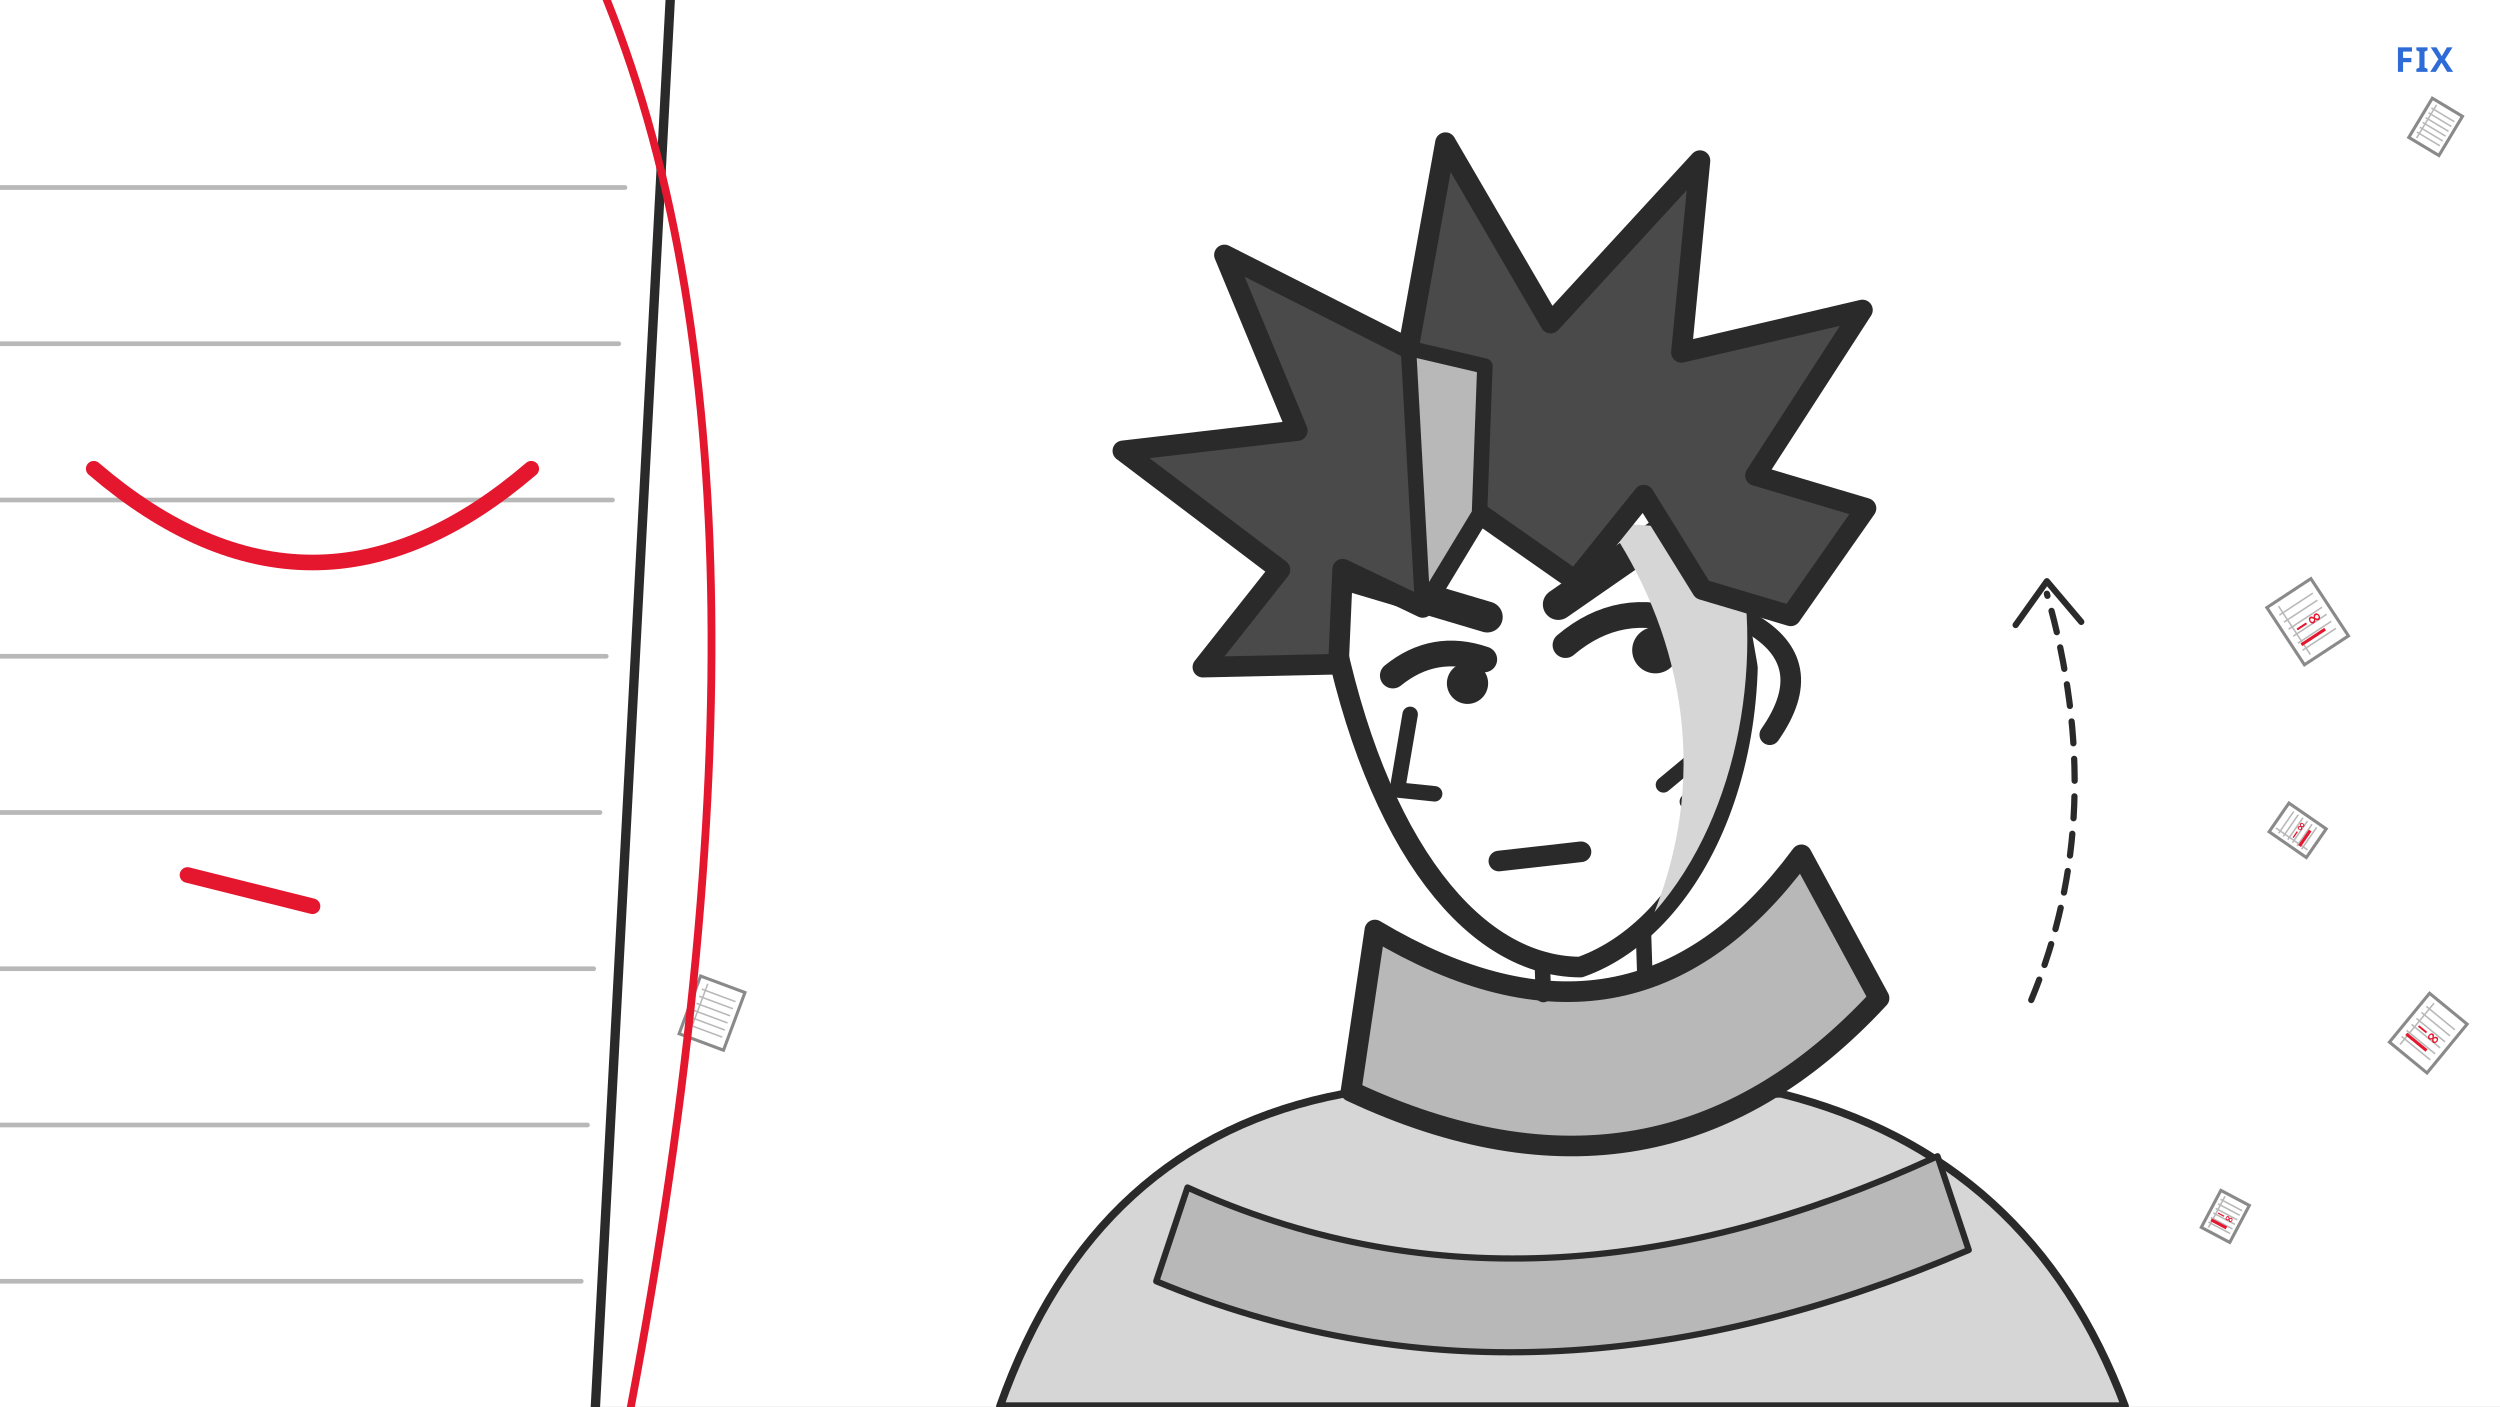
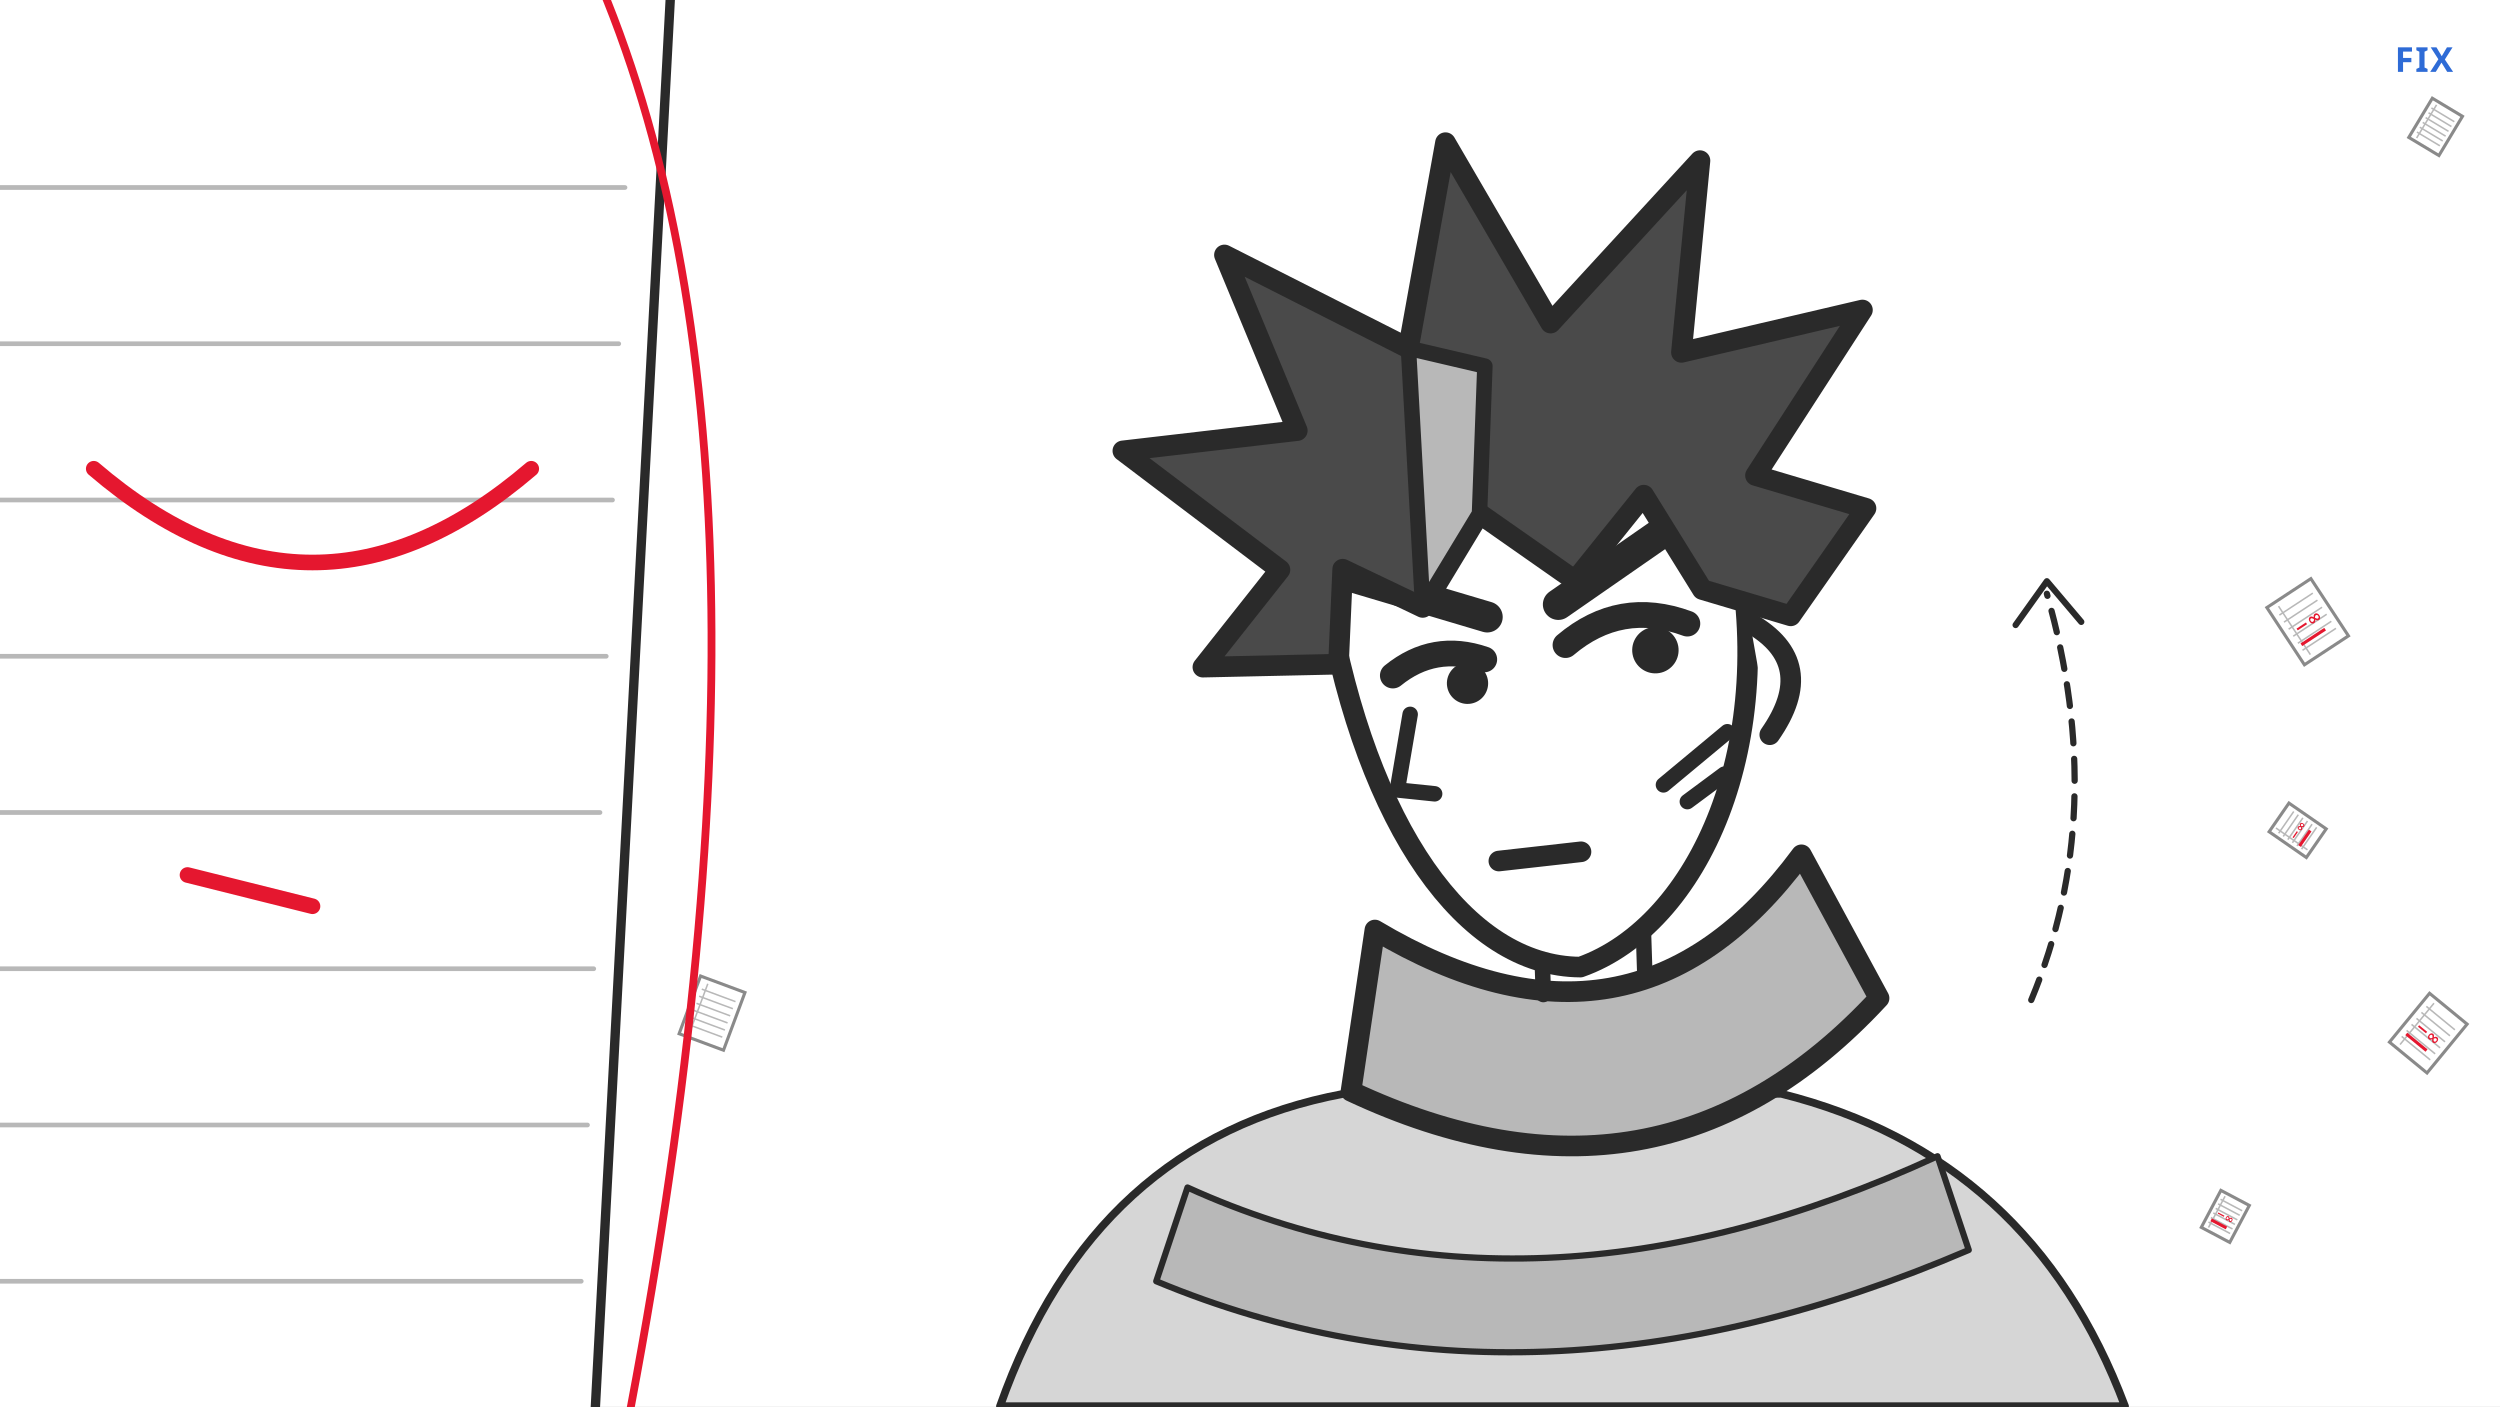
<svg xmlns="http://www.w3.org/2000/svg" viewBox="0 0 1600 900">
  <defs>
    <g id="pg">
      <rect x="-50" y="-65" width="100" height="130" fill="#FFFFFF" stroke="#8A8A8A" stroke-width="2" vector-effect="non-scaling-stroke" />
      <path d="M-38 -40H38M-38 -24H38M-38 -8H38M-38 8H38M-38 24H38M-38 40H38M-30 -55V55" stroke="#B8B8B8" stroke-width="1" vector-effect="non-scaling-stroke" />
    </g>
    <g id="pgi">
      <use href="#pg" />
-       <text x="0" y="12" font-family="IBM Plex Mono, Zen Kaku Gothic New, IPAGothic, sans-serif" font-size="34" font-weight="700" fill="#E5172F" text-anchor="middle">−∞</text>
+       <text x="0" y="12" font-family="Zen Kaku Gothic New, IBM Plex Mono, IPAGothic, sans-serif" font-size="34" font-weight="700" fill="#E5172F" text-anchor="middle">−∞</text>
      <path d="M-34 30H20" stroke="#E5172F" stroke-width="2" vector-effect="non-scaling-stroke" />
    </g>
    <g id="pgb">
      <rect x="-50" y="-65" width="100" height="130" fill="#FFFFFF" stroke="#8A8A8A" stroke-width="2" stroke-dasharray="8 6" vector-effect="non-scaling-stroke" />
    </g>
  </defs>
  <rect width="1600" height="900" fill="#FFFFFF" />
  <use href="#pg" transform="translate(1209 888.5) rotate(62.6) scale(0.226)" />
  <use href="#pgi" transform="translate(771.9 888.7) rotate(66.4) scale(0.317)" />
  <use href="#pg" transform="translate(46.3 624.9) rotate(-64.3) scale(0.293)" />
  <use href="#pg" transform="translate(455.7 648.4) rotate(20.4) scale(0.303)" />
  <use href="#pgi" transform="translate(1554.1 661.2) rotate(39.4) scale(0.311)" />
  <use href="#pgi" transform="translate(246.7 685.8) rotate(-44.1) scale(0.2)" />
  <use href="#pgi" transform="translate(1476.9 397.9) rotate(-33.3) scale(0.337)" />
  <use href="#pg" transform="translate(1558.8 81.2) rotate(31) scale(0.225)" />
  <use href="#pg" transform="translate(13.5 414.8) rotate(25.4) scale(0.237)" />
  <use href="#pgi" transform="translate(1470.5 531.4) rotate(-55.3) scale(0.223)" />
  <use href="#pg" transform="translate(96.3 15.5) rotate(59.6) scale(0.159)" />
  <use href="#pgi" transform="translate(1424.2 778.5) rotate(27.9) scale(0.206)" />
  <path d="M640 900 Q700 730 860 700 L1140 700 Q1300 740 1360 900Z" fill="#D6D6D6" stroke="#2A2A2A" stroke-width="5" stroke-linejoin="round" stroke-linecap="round" />
  <path d="M760 760 Q980 860 1240 740 L1260 800 Q980 920 740 820Z" fill="#B8B8B8" stroke="#2A2A2A" stroke-width="4" stroke-linejoin="round" stroke-linecap="round" />
  <g transform="translate(1000 440) rotate(-10) scale(-3.3 3.3)">
    <path d="M-40 40 Q0 78 44 40 L54 70 Q0 108 -50 70Z" fill="#B8B8B8" stroke="#2A2A2A" stroke-width="4" stroke-linejoin="round" stroke-linecap="round" />
    <path d="M-8 44 L-6 58M12 44 L14 58" fill="none" stroke="#2A2A2A" stroke-width="3" stroke-linejoin="round" stroke-linecap="round" />
    <path d="M-38 -24 C-40 18 -18 50 6 54 C28 50 42 20 42 -24 C40 -56 -36 -56 -38 -24Z" fill="#FFFFFF" stroke="#2A2A2A" stroke-width="4" stroke-linejoin="round" stroke-linecap="round" />
    <path d="M-38 -6 Q-50 4 -38 16" fill="#FFFFFF" stroke="#2A2A2A" stroke-width="4" stroke-linejoin="round" stroke-linecap="round" />
    <path d="M-26 -8Q-14 -15 -2 -8M14 -8Q23 -13 32 -8" fill="none" stroke="#2A2A2A" stroke-width="5" stroke-linejoin="round" stroke-linecap="round" />
    <circle cx="-19" cy="-4" r="4.5" fill="#2A2A2A" />
    <circle cx="18" cy="-4" r="4" fill="#2A2A2A" />
    <path d="M-28 -28L-2 -16M12 -16L36 -28" fill="none" stroke="#2A2A2A" stroke-width="6" stroke-linejoin="round" stroke-linecap="round" />
    <path d="M30 0L35 14L28 16" fill="none" stroke="#2A2A2A" stroke-width="3" stroke-linejoin="round" stroke-linecap="round" />
    <path d="M2 32L18 31" fill="none" stroke="#2A2A2A" stroke-width="4" stroke-linejoin="round" stroke-linecap="round" />
    <path d="M-30 14L-16 22M-28 22L-20 26" fill="none" stroke="#2A2A2A" stroke-width="3" stroke-linejoin="round" stroke-linecap="round" />
-     <path d="M-38 -24C-40 0 -30 30 -10 46 C-26 20 -24 -8 -14 -30Z" fill="#D6D6D6" stroke-linejoin="round" stroke-linecap="round" />
    <path d="M-46 -6L-64 -24L-44 -34L-70 -62L-34 -60L-44 -96L-10 -70L4 -108L18 -70L50 -94L42 -58L76 -60L50 -32L68 -16L42 -12L38 -30L24 -20L10 -36L-6 -20L-22 -34L-30 -14Z" fill="#4A4A4A" stroke="#2A2A2A" stroke-width="4" stroke-linejoin="round" stroke-linecap="round" />
    <path d="M10 -36L4 -64L18 -70L24 -20Z" fill="#B8B8B8" stroke="#2A2A2A" stroke-width="3" stroke-linejoin="round" stroke-linecap="round" />
  </g>
  <path d="M1300 640 Q1350 520 1310 380" fill="none" stroke="#2A2A2A" stroke-width="4" stroke-linejoin="round" stroke-linecap="round" stroke-dasharray="14 10" />
  <path d="M1290 400L1310 372L1332 398" fill="none" stroke="#2A2A2A" stroke-width="4" stroke-linejoin="round" stroke-linecap="round" />
  <path d="M-20 -20 L430 -20 L380 920 L-20 920Z" fill="#FFFFFF" stroke="#2A2A2A" stroke-width="6" stroke-linejoin="round" stroke-linecap="round" />
  <path d="M0 120H400M0 220H396M0 320H392M0 420H388M0 520H384M0 620H380M0 720H376M0 820H372" fill="none" stroke="#B8B8B8" stroke-width="3" stroke-linejoin="round" stroke-linecap="round" />
  <path d="M60 300 Q200 420 340 300M120 560 l80 20" fill="none" stroke="#E5172F" stroke-width="10" stroke-linejoin="round" stroke-linecap="round" />
  <path d="M380 -20 Q520 300 400 920" fill="none" stroke="#E5172F" stroke-width="5" stroke-linejoin="round" stroke-linecap="round" />
-   <text x="1570" y="46" font-family="IBM Plex Mono, Zen Kaku Gothic New, IPAGothic, sans-serif" font-size="22" font-weight="700" fill="#2E6BD6" text-anchor="end" letter-spacing="1">FIX</text>
+   <text x="1570" y="46" font-family="Zen Kaku Gothic New, IBM Plex Mono, IPAGothic, sans-serif" font-size="22" font-weight="700" fill="#2E6BD6" text-anchor="end" letter-spacing="1">FIX</text>
</svg>
